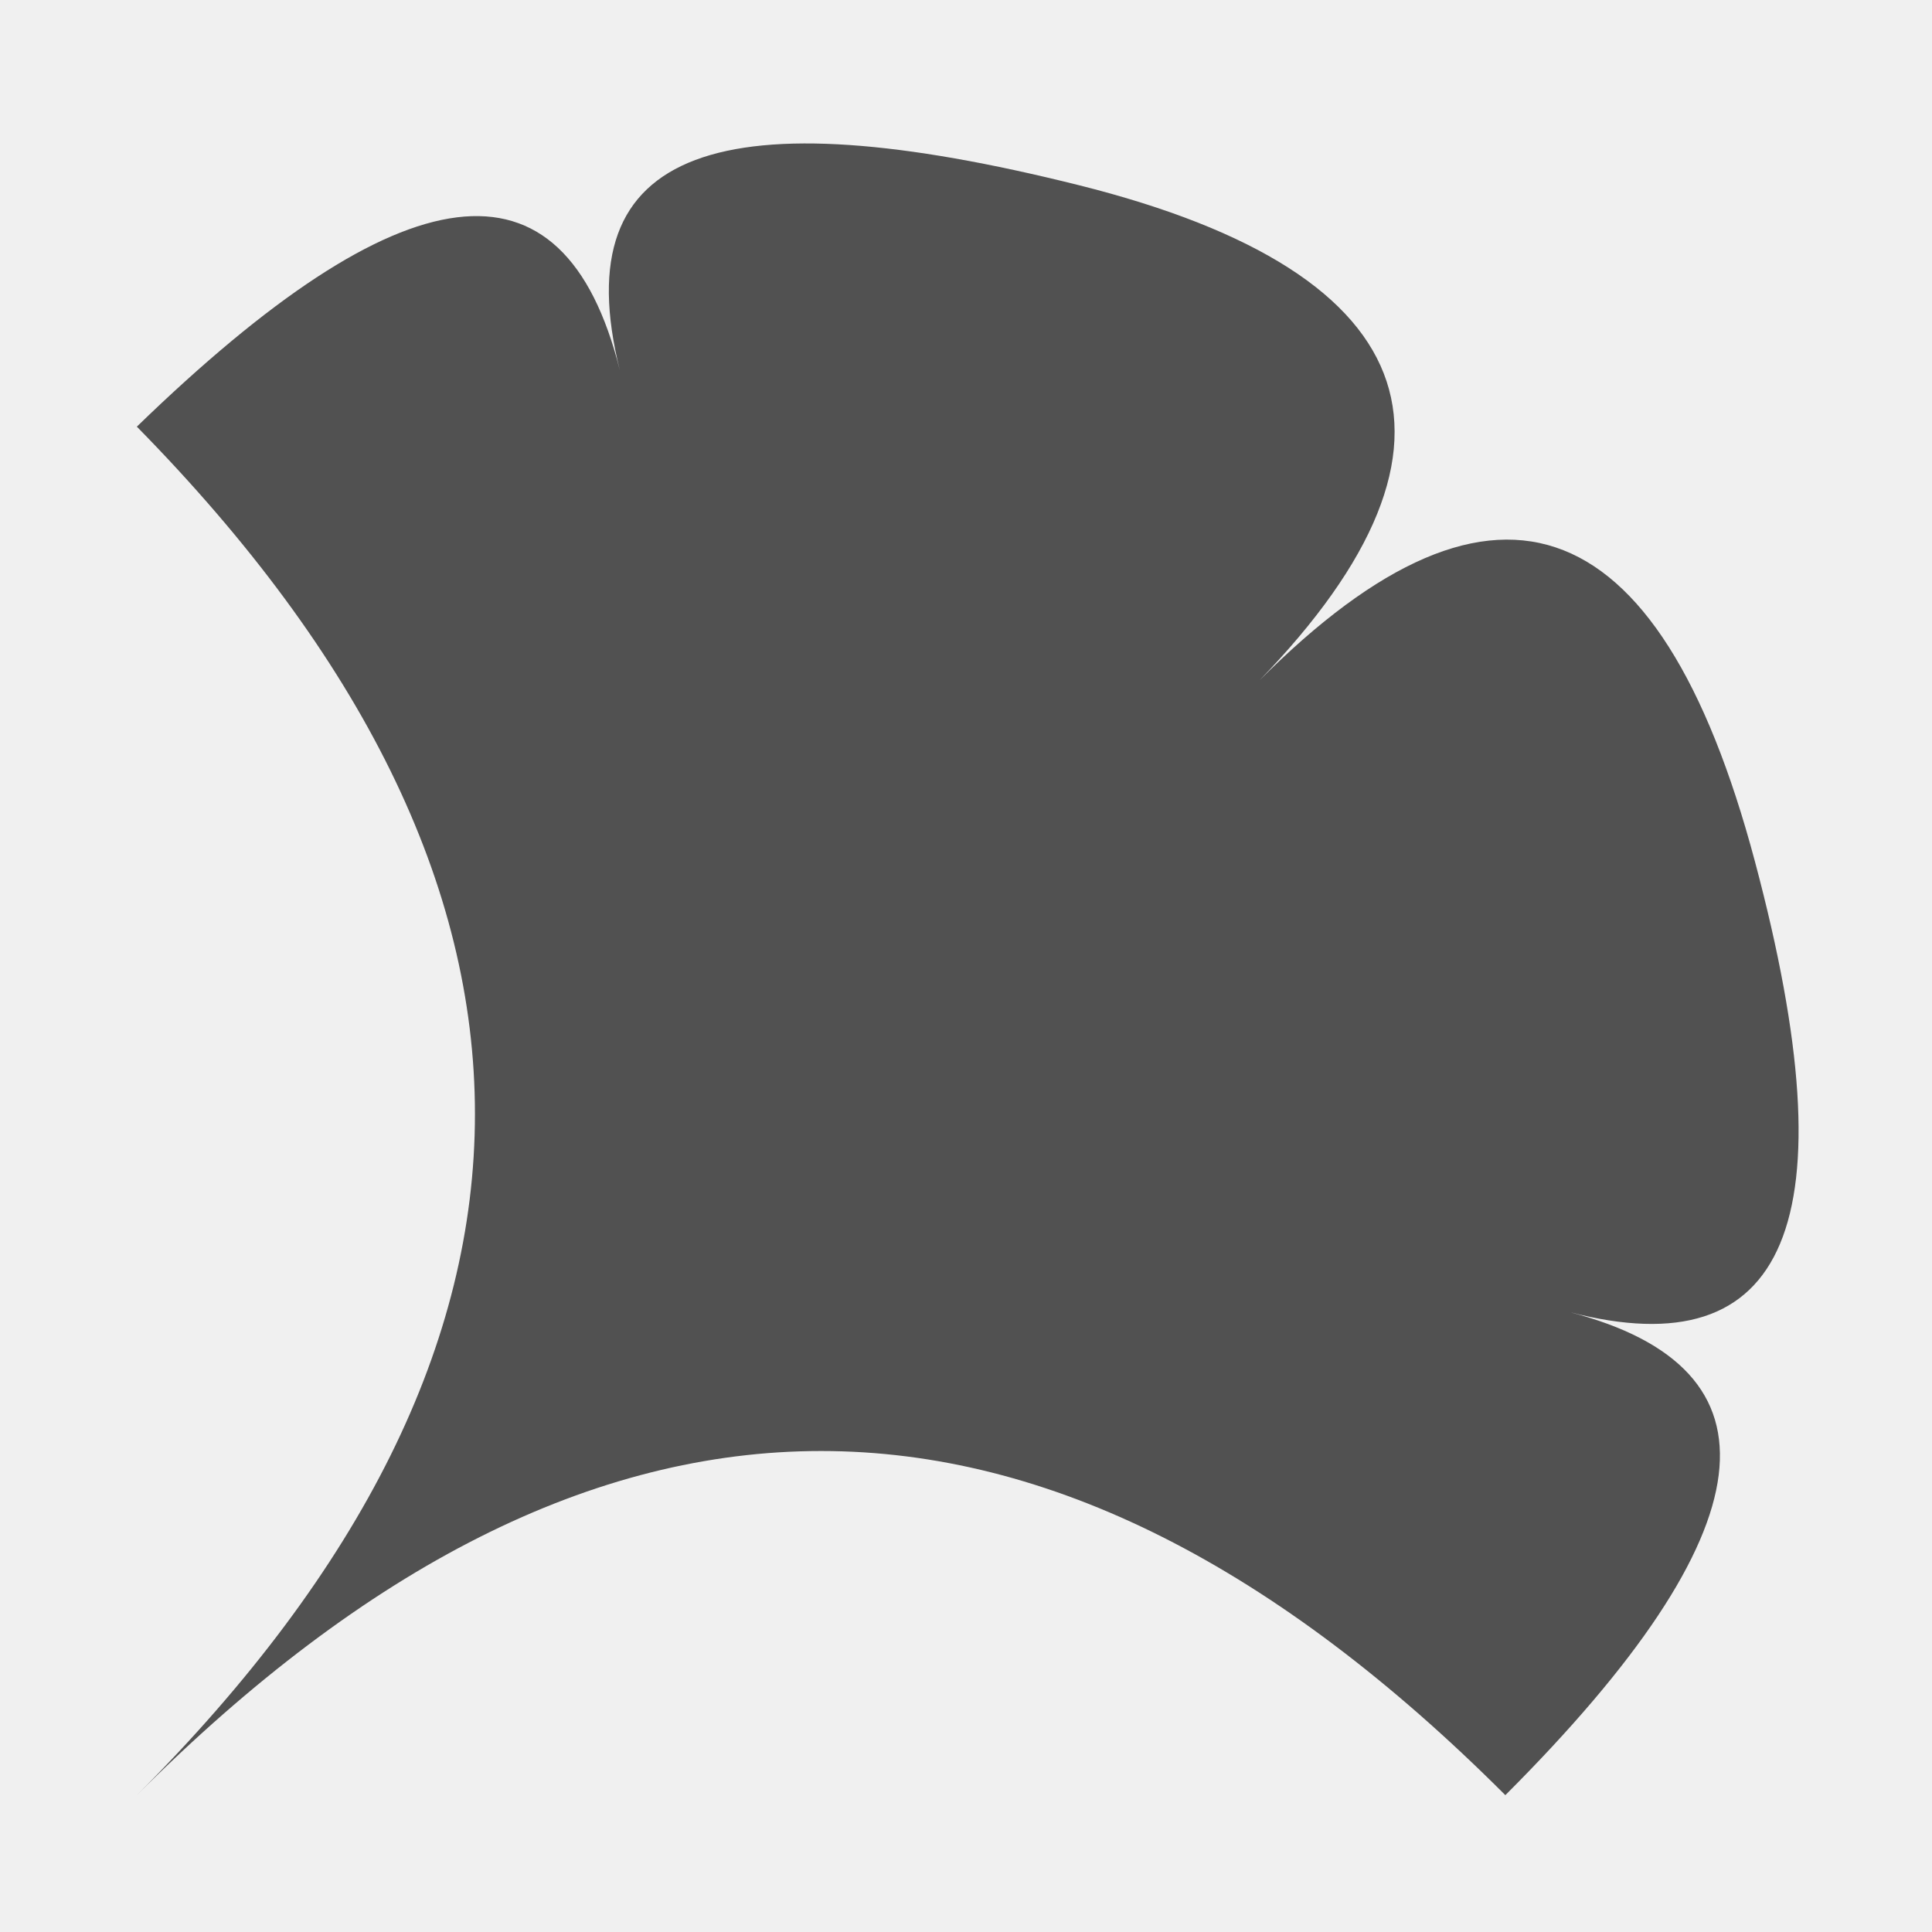
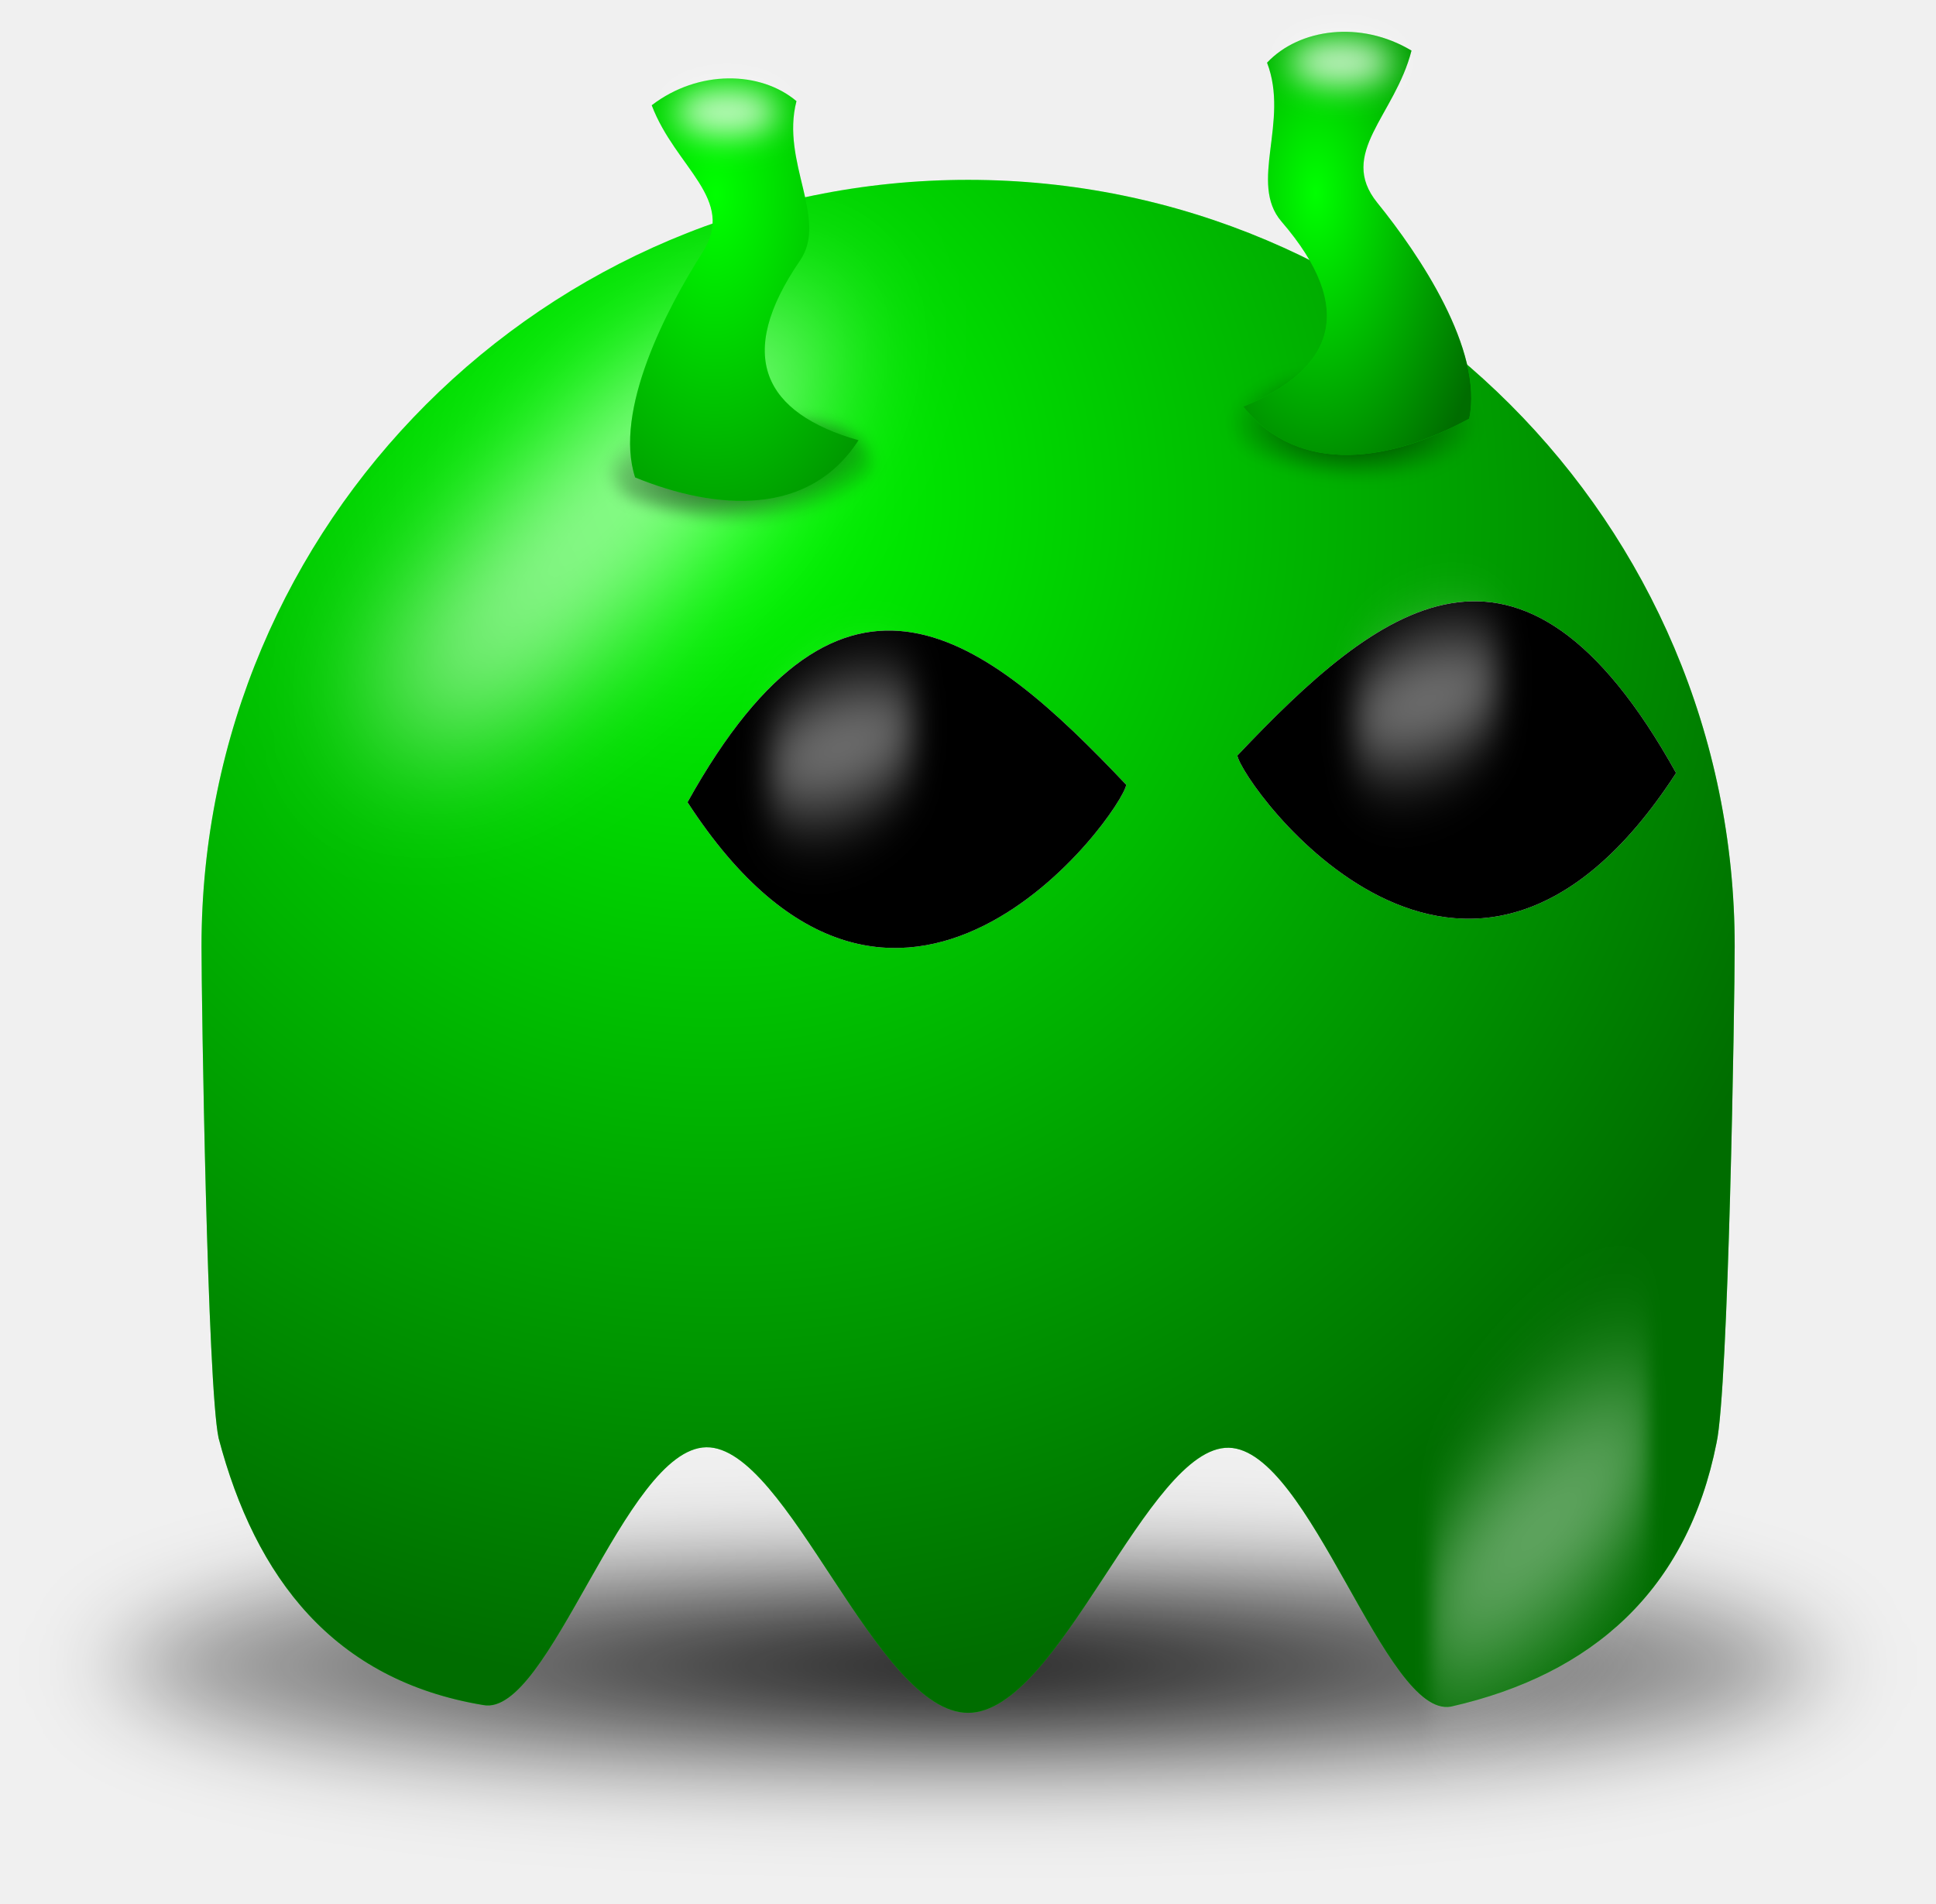
- <svg xmlns="http://www.w3.org/2000/svg" version="1.1" x="0px" y="0px" width="24px" height="24px" viewBox="0 0 24 24">
-   <style type="text/css">
- 	.st0{fill:#515151;}
- </style>
-   <path class="st0" d="M1.7,22.3c5.7-5.7,11.3-5.7,17,0c3.3-3.3,3.5-5.3,0.8-6c2.7,0.7,3.5-1.1,2.3-5.6s-3.3-5.2-6.3-2.1  c3-3,2.3-5.2-2.1-6.3S7,1.8,7.7,4.6C7,1.8,5,2.1,1.7,5.3C7.3,11,7.3,16.7,1.7,22.3" />
+ <svg xmlns="http://www.w3.org/2000/svg" xmlns:xlink="http://www.w3.org/1999/xlink" width="30.962mm" height="30.445mm" viewBox="0 0 30.962 30.445" version="1.1" id="svg3968">
+   <defs id="defs3962">
+     <radialGradient id="radialGradient4092" xlink:href="#linearGradient4072" gradientUnits="userSpaceOnUse" cy="506.35" cx="210.89" gradientTransform="matrix(1.4028,1.6439e-6,-1.4521e-7,0.20588,-89.845,403.11)" r="68" />
+     <linearGradient id="linearGradient4072">
+       <stop id="stop4074" style="stop-color:#000000" offset="0" />
+       <stop id="stop4076" style="stop-color:#000000;stop-opacity:0" offset="1" />
+     </linearGradient>
+     <filter id="filter4112" height="1.68" width="1.14" y="-0.34" x="-0.07">
+       <feGaussianBlur id="feGaussianBlur4114" stdDeviation="3.968" />
+     </filter>
+     <radialGradient id="radialGradient4094" xlink:href="#linearGradient2315" gradientUnits="userSpaceOnUse" cy="497.96" cx="216.99" gradientTransform="matrix(0.7158,1.4128,-1.3538,0.68592,735.84,-155.77)" r="65" />
+     <linearGradient id="linearGradient2315">
+       <stop id="stop2317" style="stop-color:#000000;stop-opacity:0" offset="0" />
+       <stop id="stop2319" style="stop-color:#000000;stop-opacity:.572" offset="1" />
+     </linearGradient>
+     <filter id="filter3730" height="1.682" width="1.696" y="-0.341" x="-0.348">
+       <feGaussianBlur id="feGaussianBlur3732" stdDeviation="5.465" />
+     </filter>
+     <filter id="filter4065" height="1.907" width="2.039" y="-0.453" x="-0.52">
+       <feGaussianBlur id="feGaussianBlur4067" stdDeviation="4.151" />
+     </filter>
+     <filter id="filter4572" height="2.184" width="1.786" y="-0.592" x="-0.393">
+       <feGaussianBlur id="feGaussianBlur4574" stdDeviation="1.734" />
+     </filter>
+     <filter id="filter4568" height="2.184" width="1.786" y="-0.592" x="-0.393">
+       <feGaussianBlur id="feGaussianBlur4570" stdDeviation="1.734" />
+     </filter>
+     <radialGradient id="radialGradient4894" xlink:href="#linearGradient4072" gradientUnits="userSpaceOnUse" cy="273.5" cx="307.44" gradientTransform="matrix(1.4615,-0.21496,0.079255,0.53886,-163.57,192.21)" r="6.938" />
+     <filter id="filter4868" height="1.483" width="1.155" y="-0.241" x="-0.077">
+       <feGaussianBlur id="feGaussianBlur4870" stdDeviation="0.444" />
+     </filter>
+     <radialGradient id="radialGradient4898" xlink:href="#linearGradient4072" gradientUnits="userSpaceOnUse" cy="273.5" cx="307.44" gradientTransform="matrix(1.0899,-0.022704,0.010506,0.50433,-30.498,142.55)" r="6.938" />
+     <filter id="filter4872" height="1.531" width="1.153" y="-0.266" x="-0.077">
+       <feGaussianBlur id="feGaussianBlur4874" stdDeviation="0.444" />
+     </filter>
+     <radialGradient id="radialGradient4762" xlink:href="#linearGradient2315" gradientUnits="userSpaceOnUse" cy="259.27" cx="305.61" gradientTransform="matrix(-0.6607175,-0.0091522,0.01622451,-1.171258,236.0178,326.0176)" r="6.904" />
+     <radialGradient id="radialGradient4764" xlink:href="#linearGradient2315" gradientUnits="userSpaceOnUse" cy="269.47" cx="575.81" gradientTransform="matrix(-0.4276725,-0.00254304,0.00484717,-0.8151548,292.845,240.6538)" r="6.895" />
+     <filter id="filter4828" height="2.668" width="1.762" y="-0.834" x="-0.381">
+       <feGaussianBlur id="feGaussianBlur4830" stdDeviation="0.983" />
+     </filter>
+     <filter id="filter4832" height="2.668" width="1.762" y="-0.834" x="-0.381">
+       <feGaussianBlur id="feGaussianBlur4834" stdDeviation="0.983" />
+     </filter>
+   </defs>
+   <g id="layer1" transform="translate(-26.85228,-16.4384)">
+     <g id="g4063" transform="matrix(0.1886135,0,0,0.1886135,2.914589,-52.61454)" style="display:inline;opacity:1">
+       <path id="path4065" style="fill:url(#radialGradient4092);filter:url(#filter4112)" transform="matrix(1.0588,0,0,0.85714,-9.1176,72.48)" d="m 274,507.36 c 0,7.73 -30.46,14 -68,14 -37.54,0 -68,-6.27 -68,-14 0,-7.73 30.46,-14 68,-14 37.54,0 68,6.27 68,14 z" />
+       <path id="path4067" d="m 305,531.36 c 0,4.85 -0.53,37.56 -1.54,42.11 -2.47,12.46 -10.48,19.63 -22.51,22.36 -5.59,1.04 -11.95,-21.82 -18.85,-21.95 -6.9,-0.13 -14.34,22.48 -22.1,22.48 -7.8,0 -15.27,-22.62 -22.2,-22.52 -6.93,0.11 -13.31,22.94 -18.91,21.86 -12.68,-2.1 -19.32,-10.78 -22.44,-22.64 -0.95,-4.42 -1.45,-37 -1.45,-41.7 0,-35.88 29.12,-65 65,-65 35.88,0 65,29.12 65,65 z" style="fill:#00ff00" transform="translate(-31,-85)" />
+       <path id="path4070" style="fill:url(#radialGradient4094)" transform="translate(-31,-85)" d="m 305,531.36 c 0,4.85 -0.53,37.56 -1.54,42.11 -2.47,12.46 -10.48,19.63 -22.51,22.36 -5.59,1.04 -11.95,-21.82 -18.85,-21.95 -6.9,-0.13 -14.34,22.48 -22.1,22.48 -7.8,0 -15.27,-22.62 -22.2,-22.52 -6.93,0.11 -13.31,22.94 -18.91,21.86 -12.68,-2.1 -19.32,-10.78 -22.44,-22.64 -0.95,-4.42 -1.45,-37 -1.45,-41.7 0,-35.88 29.12,-65 65,-65 35.88,0 65,29.12 65,65 z" />
+       <path id="path4088" style="fill:#ffffff;fill-opacity:0.627;filter:url(#filter3730)" d="m 182.98,415.24 c -10.02,10.27 -20.4,16.41 -23.17,13.71 -2.76,-2.7 3.13,-13.22 13.16,-23.49 10.02,-10.27 20.4,-16.42 23.17,-13.72 2.76,2.7 -3.13,13.23 -13.16,23.5 z" />
+       <path id="path4090" style="fill:#ffffff;fill-opacity:0.434;filter:url(#filter4065)" transform="rotate(39.53282,265.349,500.2577)" d="m 262,501.86 c 0,7.45 -2.46,13.5 -5.5,13.5 -3.04,0 -5.5,-6.05 -5.5,-13.5 0,-7.45 2.46,-13.5 5.5,-13.5 3.04,0 5.5,6.05 5.5,13.5 z" />
+       <path id="path4129" style="fill:#ffffff;fill-rule:evenodd" d="m 185.21,434.14 c 13.23,-23.81 25.27,-14.07 37.2,-1.48 -0.4,2.39 -19.38,28.96 -37.2,1.48 z" />
+       <path id="path4131" style="fill:#ffffff;fill-rule:evenodd" d="m 269.03,431.66 c -13.23,-23.81 -25.27,-14.07 -37.2,-1.48 0.4,2.39 19.38,28.96 37.2,1.48 z" />
+       <path id="path4133" style="fill:#000000;fill-rule:evenodd" d="m 185.21,434.14 c 13.23,-23.81 25.27,-14.07 37.2,-1.48 -0.4,2.39 -19.38,28.96 -37.2,1.48 z" />
+       <path id="path4135" style="fill:#000000;fill-rule:evenodd" d="m 269.03,431.66 c -13.23,-23.81 -25.27,-14.07 -37.2,-1.48 0.4,2.39 19.38,28.96 37.2,1.48 z" />
+       <path id="path4411" style="fill:#ffffff;fill-opacity:0.456;filter:url(#filter4572)" transform="matrix(0.63329,1.0548,-1.3113,0.78734,428.32,-145.66)" d="m 326.25,293.38 c 0,2.55 -1.68,4.62 -3.75,4.62 -2.07,0 -3.75,-2.07 -3.75,-4.62 0,-2.56 1.68,-4.63 3.75,-4.63 2.07,0 3.75,2.07 3.75,4.63 z" />
+       <path id="path4558" style="fill:#ffffff;fill-opacity:0.456;filter:url(#filter4568)" transform="matrix(0.63329,1.0548,-1.3113,0.78734,378.72,-141.69)" d="m 326.25,293.38 c 0,2.55 -1.68,4.62 -3.75,4.62 -2.07,0 -3.75,-2.07 -3.75,-4.62 0,-2.56 1.68,-4.63 3.75,-4.63 2.07,0 3.75,2.07 3.75,4.63 z" />
+     </g>
+     <path id="path4836" d="m 306,270.53 c -2.28,-0.22 -8.62,1.36 -5.62,4.5 4.42,1.96 11.17,2.62 14.9,-0.91 0.39,-4.11 -6.8,-3.43 -9.28,-3.59 z" style="display:inline;opacity:1;fill:url(#radialGradient4894);fill-opacity:0.765;filter:url(#filter4868)" transform="matrix(0.2643928,-0.01006713,0.01006713,0.2643928,-45.3216,-45.30733)" />
+     <path id="path4754" d="m 37.011,24.075 c 1.307,0.534 2.791,0.627 3.572,-0.595 -1.513,-0.431 -1.984,-1.347 -0.937,-2.873 0.458,-0.669 -0.31,-1.572 -0.056,-2.551 -0.574,-0.484 -1.566,-0.508 -2.315,0.066 0.381,1.005 1.36,1.5 0.812,2.355 -0.569,0.892 -1.426,2.529 -1.077,3.598 z" style="display:inline;opacity:1;fill:#00ff00;fill-rule:evenodd;stroke-width:0.265" />
+     <path id="path4838" d="m 306,270.53 c -2.28,-0.22 -8.62,1.36 -5.62,4.5 4.42,1.96 11.17,2.62 14.9,-0.91 0.39,-4.11 -6.8,-3.43 -9.28,-3.59 z" style="display:inline;opacity:1;fill:url(#radialGradient4898);fill-opacity:0.765;filter:url(#filter4872)" transform="matrix(0.2645251,0.00551074,-0.00551074,0.2645251,-31.34631,-50.82696)" />
+     <path id="path4756" style="display:inline;opacity:1;fill:#00ff00;fill-rule:evenodd;stroke-width:0.265" d="m 50.349,23.135 c -1.238,0.675 -2.704,0.934 -3.614,-0.193 1.455,-0.598 1.82,-1.558 0.611,-2.961 -0.529,-0.616 0.132,-1.595 -0.23,-2.54 0.516,-0.548 1.5,-0.68 2.31,-0.193 -0.267,1.042 -1.185,1.643 -0.548,2.432 0.667,0.823 1.701,2.355 1.471,3.455 z" />
+     <path id="path4758" style="display:inline;opacity:1;fill:url(#radialGradient4762);fill-rule:evenodd;stroke-width:0.265" d="m 37.011,24.075 c 1.307,0.534 2.791,0.627 3.572,-0.595 -1.513,-0.431 -1.984,-1.347 -0.937,-2.873 0.458,-0.669 -0.31,-1.572 -0.056,-2.551 -0.574,-0.484 -1.566,-0.508 -2.315,0.066 0.381,1.005 1.36,1.5 0.812,2.355 -0.569,0.892 -1.426,2.529 -1.077,3.598 z" />
+     <path id="path4760" style="display:inline;opacity:1;fill:url(#radialGradient4764);fill-rule:evenodd;stroke-width:0.265" d="m 50.349,23.135 c -1.238,0.675 -2.704,0.934 -3.614,-0.193 1.455,-0.598 1.82,-1.558 0.611,-2.961 -0.529,-0.616 0.132,-1.595 -0.23,-2.54 0.516,-0.548 1.5,-0.68 2.31,-0.193 -0.267,1.042 -1.185,1.643 -0.548,2.432 0.667,0.823 1.701,2.355 1.471,3.455 z" />
+     <path id="path4766" style="display:inline;opacity:1;fill:#ffffff;fill-opacity:0.765;filter:url(#filter4828)" d="m 47.037,6.775 c 0,0.79 -1.39,1.42 -3.09,1.42 -1.71,0 -3.1,-0.63 -3.1,-1.42 0,-0.78 1.39,-1.41 3.1,-1.41 1.7,0 3.09,0.63 3.09,1.41 z" transform="matrix(0.2645833,0,0,0.2645833,26.85228,16.4384)" />
+     <path id="path4768" style="display:inline;opacity:1;fill:#ffffff;fill-opacity:0.765;filter:url(#filter4832)" d="m 84.157,3.77 c 0,0.79 -1.39,1.42 -3.09,1.42 -1.71,0 -3.1,-0.63 -3.1,-1.42 0,-0.78 1.39,-1.41 3.1,-1.41 1.7,0 3.09,0.63 3.09,1.41 z" transform="matrix(0.2645833,0,0,0.2645833,26.85228,16.4384)" />
+   </g>
</svg>
